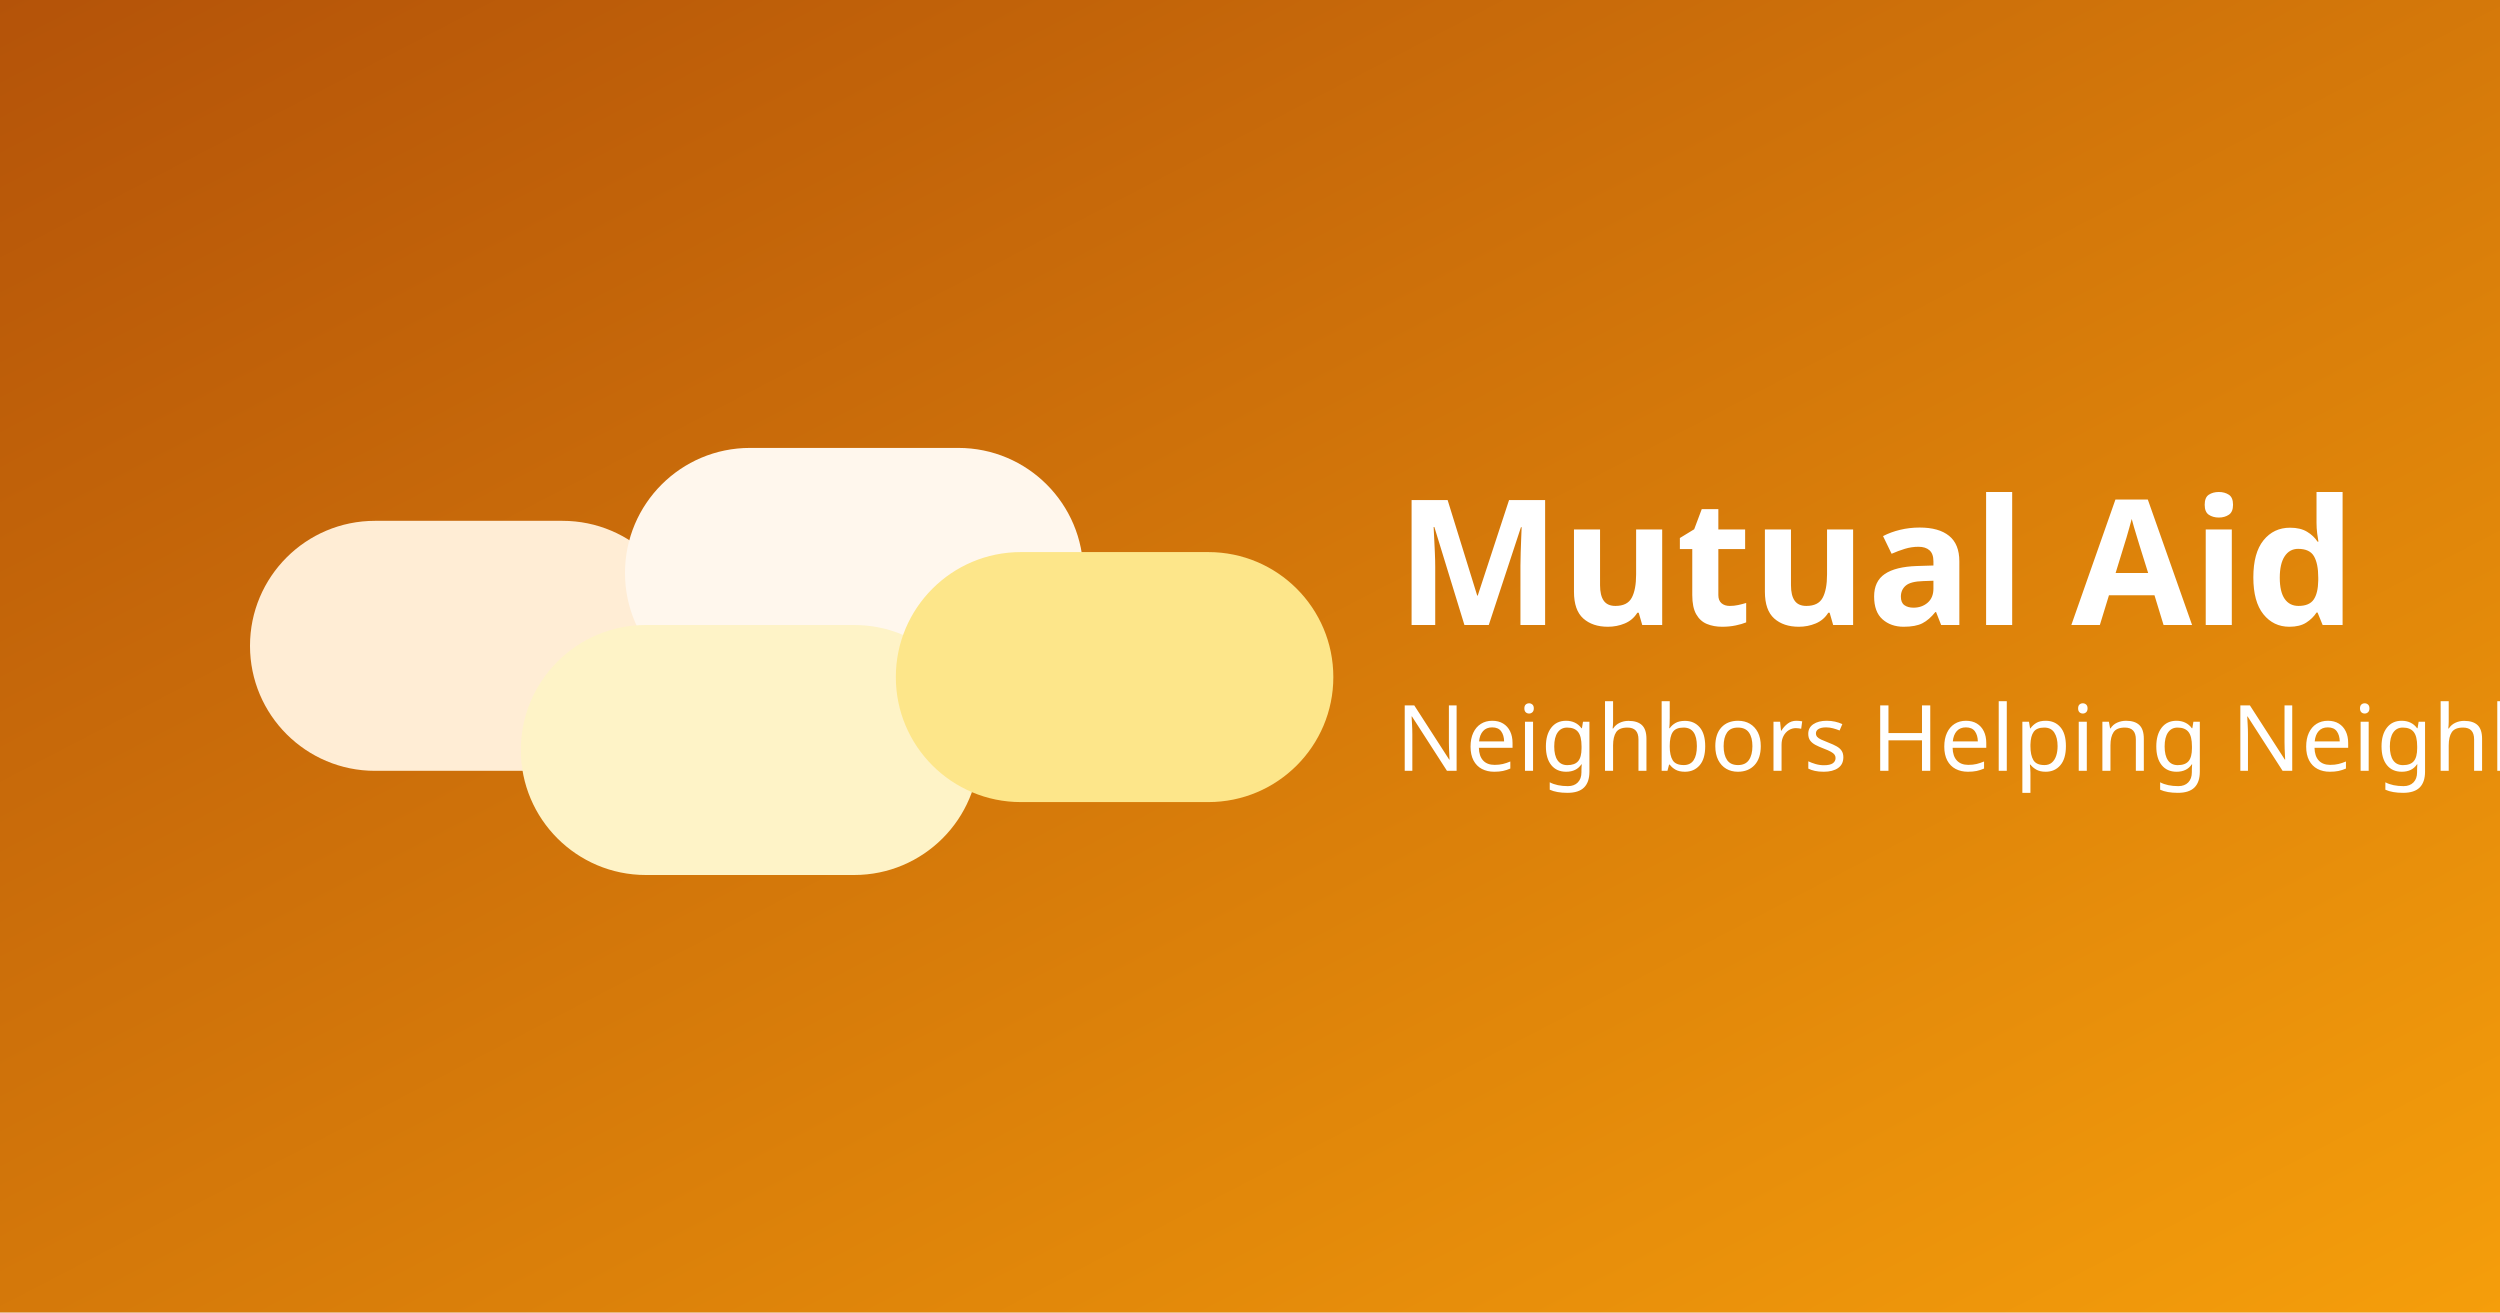
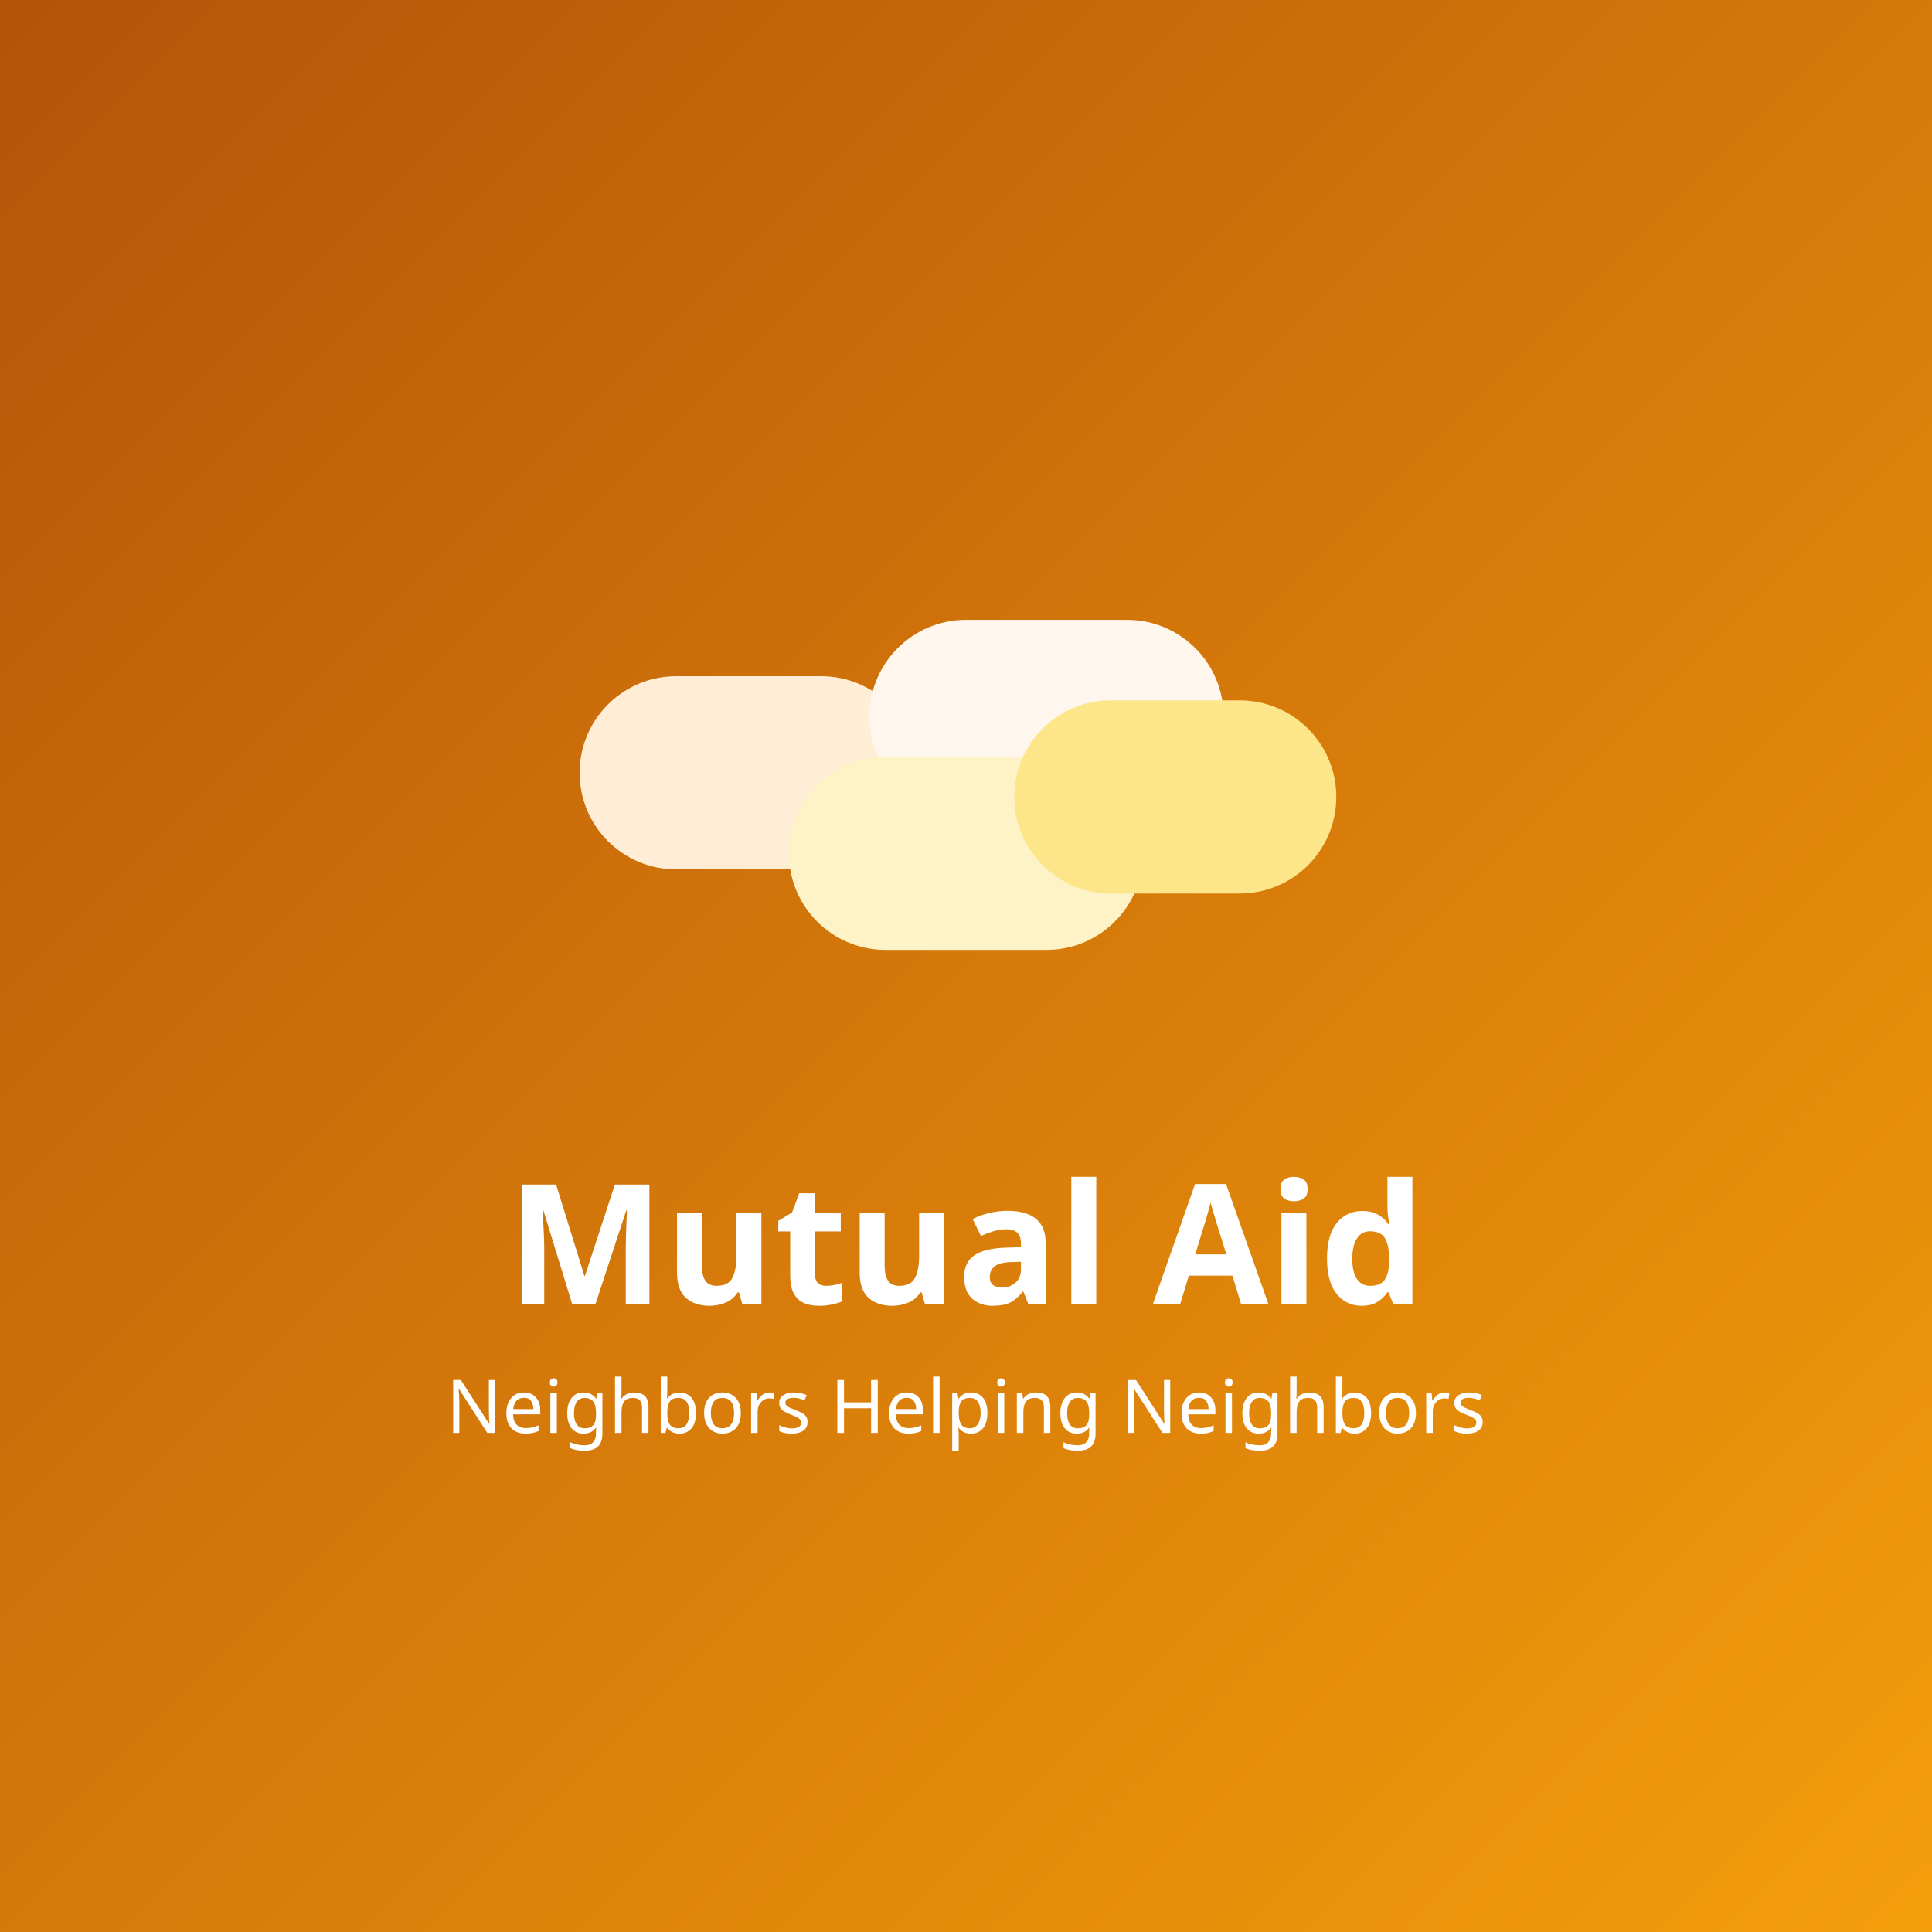
- <svg xmlns="http://www.w3.org/2000/svg" viewBox="0 0 1200 630" role="img" aria-labelledby="title desc">
+ <svg xmlns="http://www.w3.org/2000/svg" viewBox="0 0 1200 1200" role="img" aria-labelledby="title desc">
  <defs>
    <linearGradient id="g" x1="0" y1="0" x2="1" y2="1">
      <stop offset="0%" stop-color="#b45309" />
      <stop offset="100%" stop-color="#f59e0b" />
    </linearGradient>
  </defs>
-   <rect width="1200" height="630" fill="url(#g)" />
-   <rect x="120" y="250" width="210" height="120" rx="60" fill="#ffedd5" />
-   <rect x="300" y="215" width="220" height="120" rx="60" fill="#fff7ed" />
-   <rect x="250" y="300" width="220" height="120" rx="60" fill="#fef3c7" />
-   <rect x="430" y="265" width="210" height="120" rx="60" fill="#fde68a" />
-   <text x="670" y="300" fill="#ffffff" font-size="84" font-family="Noto Sans, Arial, sans-serif" font-weight="700">Mutual Aid</text>
-   <text x="670" y="370" fill="#ffffff" font-size="44" font-family="Noto Sans, Arial, sans-serif">Neighbors Helping Neighbors</text>
+   <rect width="1200" height="1200" fill="url(#g)" />
+   <rect x="360" y="420" width="210" height="120" rx="60" fill="#ffedd5" />
+   <rect x="540" y="385" width="220" height="120" rx="60" fill="#fff7ed" />
+   <rect x="490" y="470" width="220" height="120" rx="60" fill="#fef3c7" />
+   <rect x="630" y="435" width="200" height="120" rx="60" fill="#fde68a" />
+   <text x="600" y="810" text-anchor="middle" fill="#ffffff" font-size="104" font-family="Noto Sans, Arial, sans-serif" font-weight="700">Mutual Aid</text>
+   <text x="600" y="890" text-anchor="middle" fill="#ffffff" font-size="46" font-family="Noto Sans, Arial, sans-serif">Neighbors Helping Neighbors</text>
</svg>
